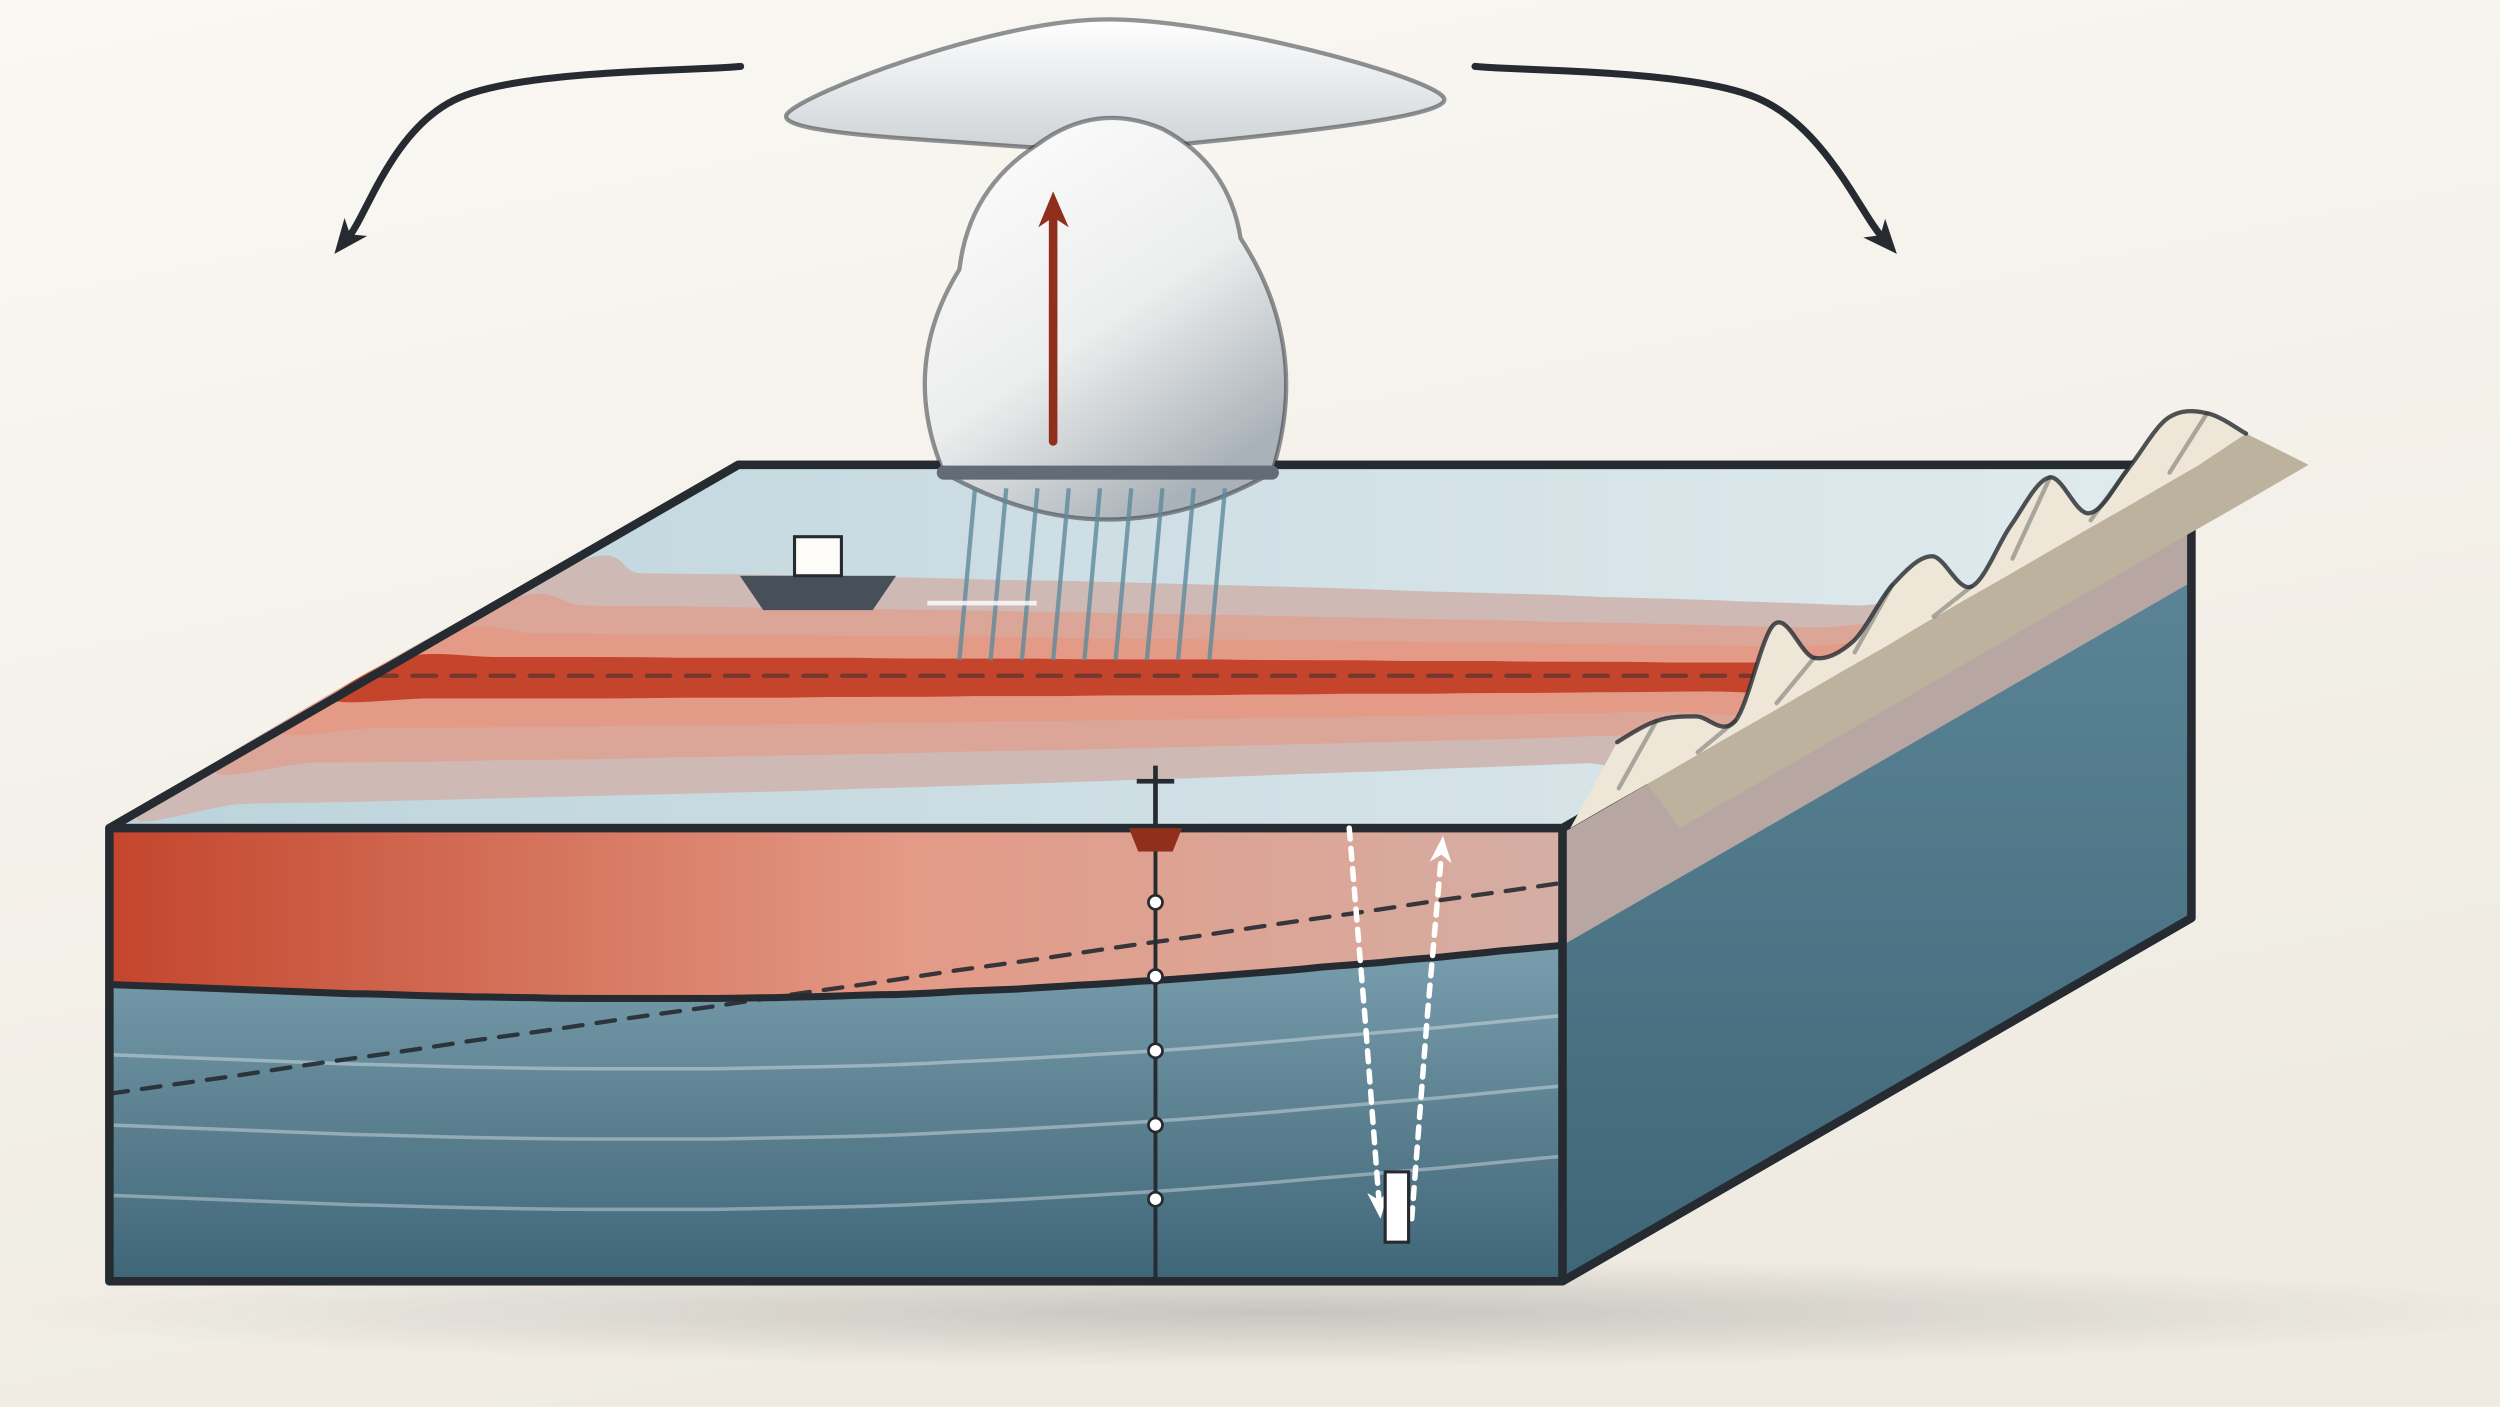
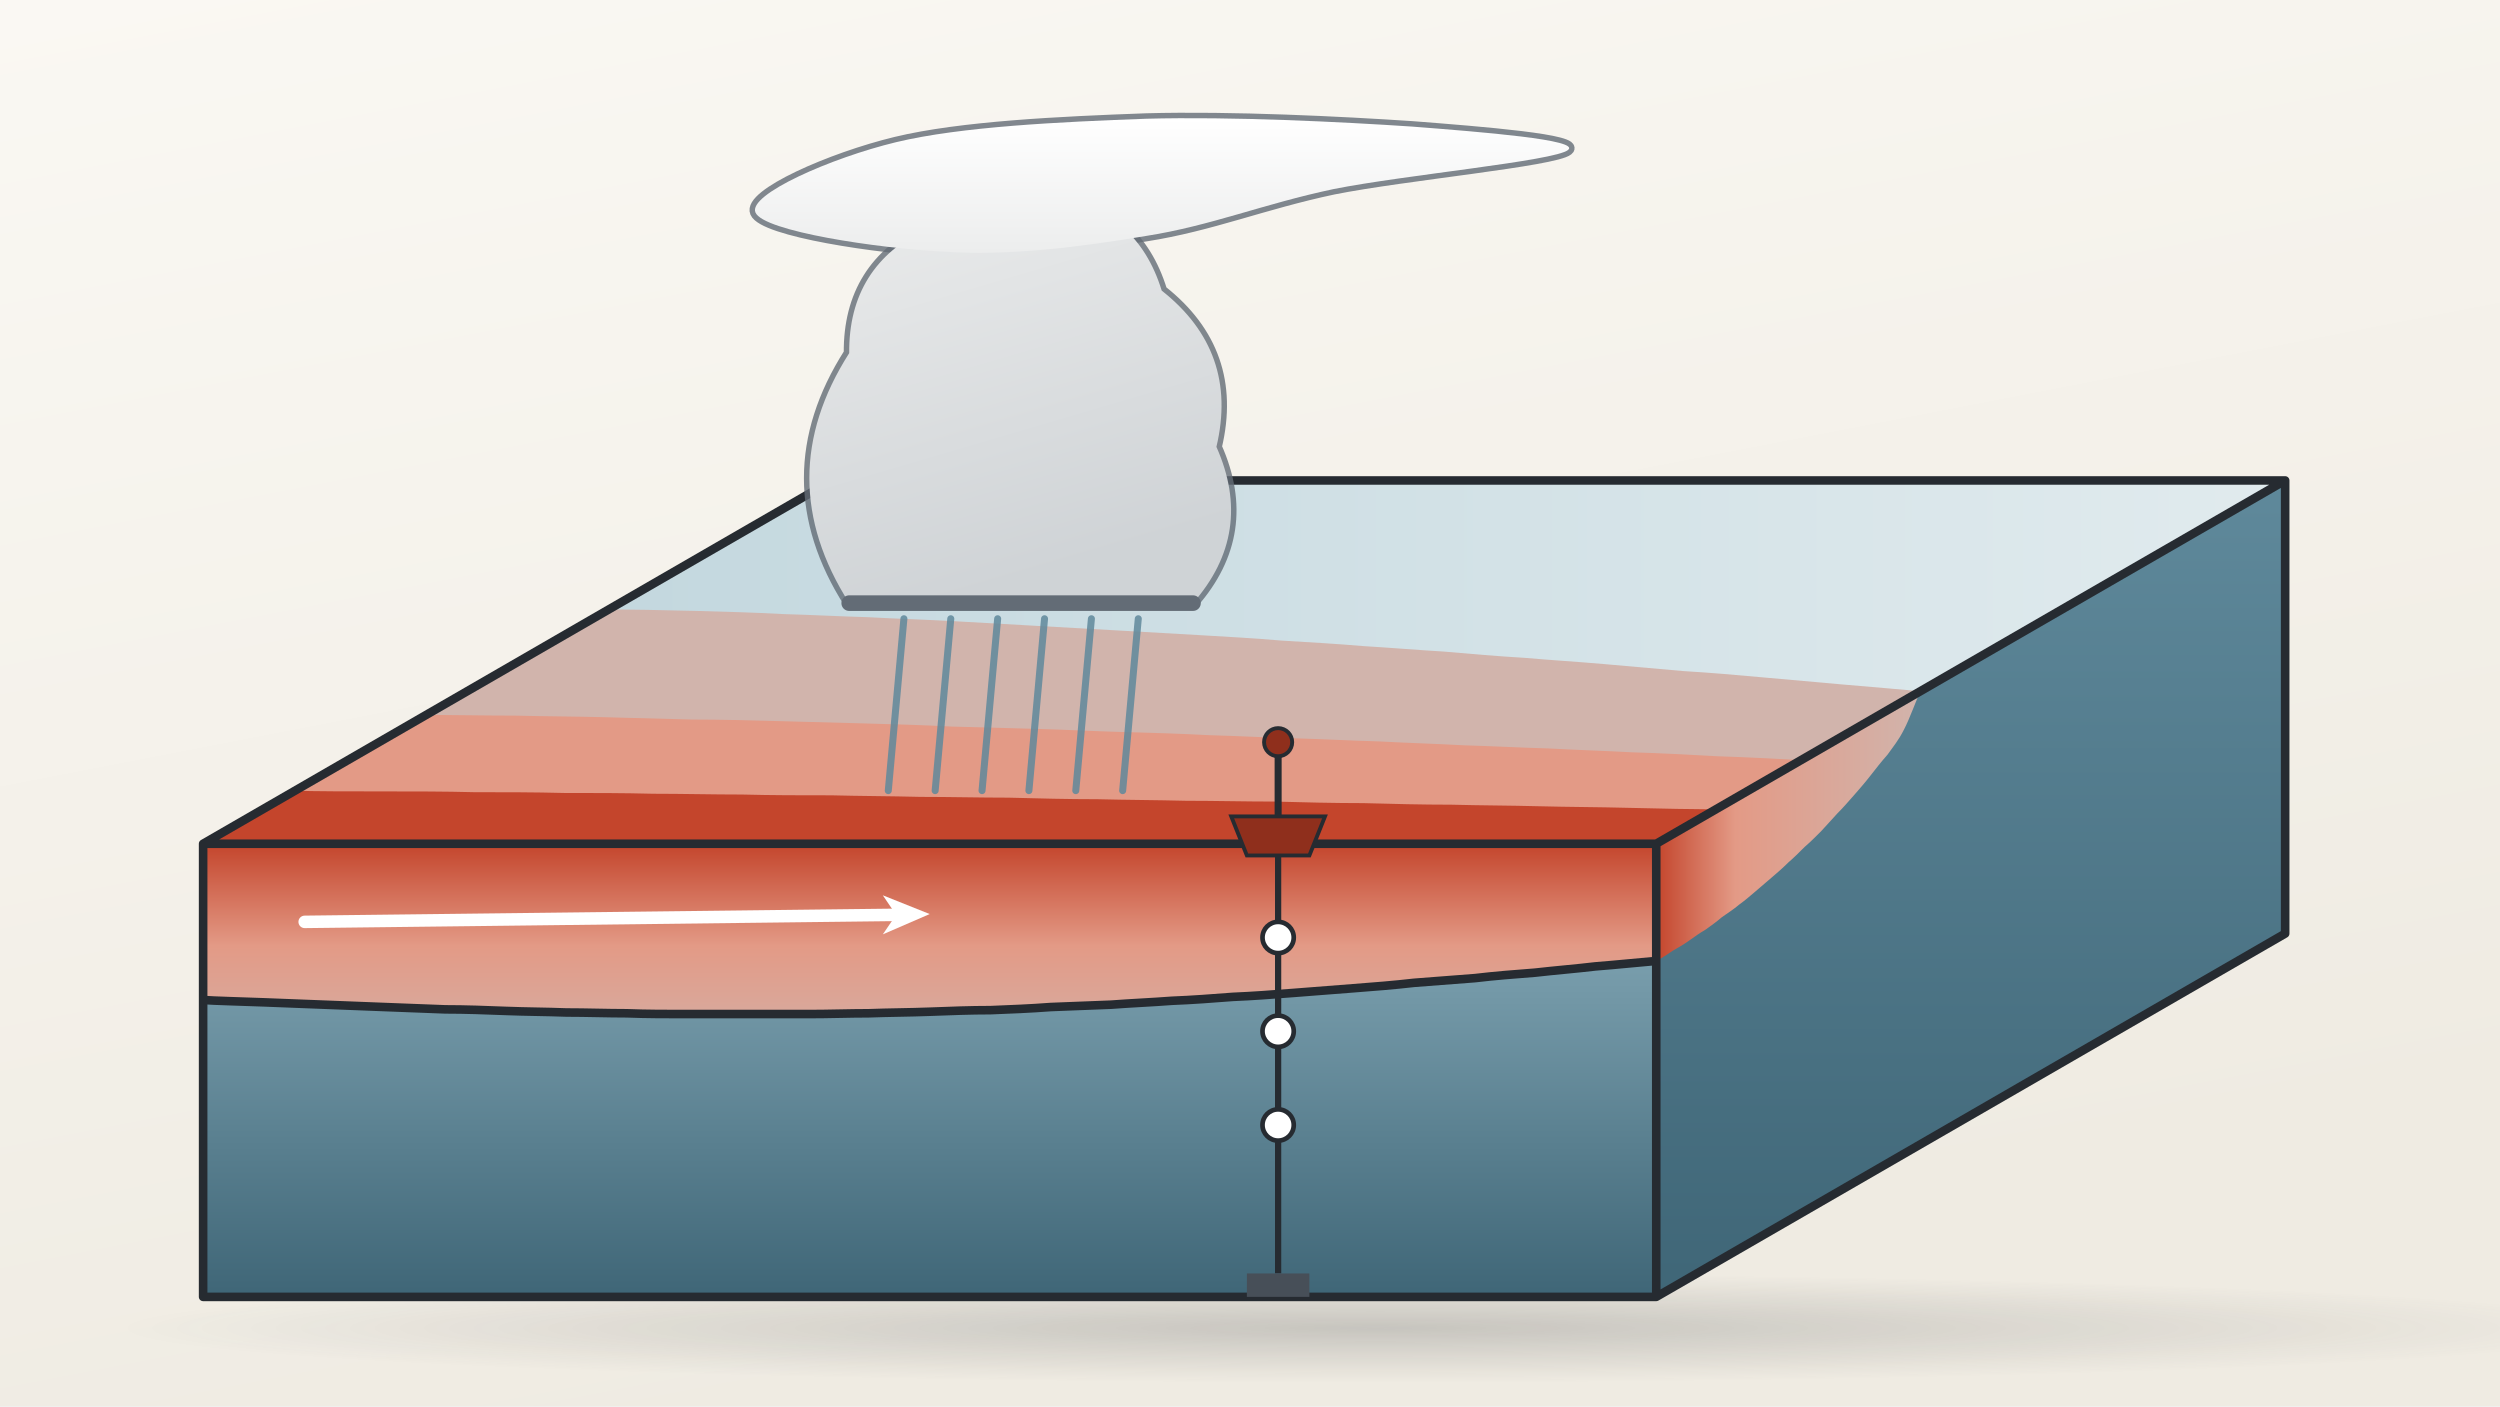
<svg xmlns="http://www.w3.org/2000/svg" viewBox="0 0 320 180">
  <style>.o{fill:none;stroke:#262b31;stroke-width:1.1;stroke-linejoin:round;stroke-linecap:round}.h{fill:none;stroke:#262b31;stroke-opacity:.5;stroke-width:0.55;stroke-linejoin:round;stroke-linecap:round}.hw{fill:none;stroke:#fff;stroke-opacity:.7;stroke-width:0.55;stroke-linejoin:round;stroke-linecap:round}.an{fill:none;stroke:#262b31;stroke-width:0.8;stroke-linecap:round;stroke-linejoin:round}.ah{fill:#262b31}</style>
  <defs>
    <radialGradient id="r1" cx="0.5" cy="0.5" r="0.5">
      <stop offset="0" stop-color="#262b31" stop-opacity="0.2" />
      <stop offset="1" stop-color="#262b31" stop-opacity="0" />
    </radialGradient>
    <linearGradient id="l2" x1="0" y1="0" x2="0" y2="1">
      <stop offset="0" stop-color="#8db1bf" />
      <stop offset="1" stop-color="#3f6677" />
    </linearGradient>
-     <linearGradient id="l3" x1="0" y1="0" x2="1" y2="0">
+     <linearGradient id="l3" x1="0" y1="0" x2="0" y2="1">
      <stop offset="0" stop-color="#c4452c" />
-       <stop offset="0.55" stop-color="#e39a86" />
-       <stop offset="1" stop-color="#d5aea4" />
+       <stop offset="0.6" stop-color="#e39a86" />
+       <stop offset="1" stop-color="#d9a89b" />
    </linearGradient>
    <linearGradient id="l4" x1="0" y1="0" x2="0" y2="1">
      <stop offset="0" stop-color="#5f899b" />
      <stop offset="1" stop-color="#3f6677" />
    </linearGradient>
    <linearGradient id="l5" x1="0" y1="0" x2="1" y2="0">
+       <stop offset="0" stop-color="#c4452c" />
+       <stop offset="0.3" stop-color="#e39a86" />
+       <stop offset="1" stop-color="#d1b4ac" />
+     </linearGradient>
+     <linearGradient id="l6" x1="0" y1="0" x2="1" y2="0">
      <stop offset="0" stop-color="#bcd3db" />
      <stop offset="1" stop-color="#e1ebee" />
    </linearGradient>
-     <linearGradient id="l6" x1="0" y1="0" x2="0" y2="1">
-       <stop offset="0" stop-color="#fff" />
+     <linearGradient id="l7" x1="0" y1="0" x2="0.3" y2="1">
+       <stop offset="0" stop-color="#eceded" />
      <stop offset="1" stop-color="#cfd3d6" />
    </linearGradient>
-     <linearGradient id="l7" x1="0" y1="0" x2="0.6" y2="1">
+     <linearGradient id="l8" x1="0" y1="0" x2="0" y2="1">
      <stop offset="0" stop-color="#fff" />
-       <stop offset="0.6" stop-color="#eceded" />
-       <stop offset="1" stop-color="#aab2b9" />
+       <stop offset="1" stop-color="#eceded" />
    </linearGradient>
-     <linearGradient id="l8" x1="0" y1="0" x2="0.35" y2="1">
+     <linearGradient id="l9" x1="0" y1="0" x2="0.35" y2="1">
      <stop offset="0" stop-color="#faf8f3" />
      <stop offset="1" stop-color="#efebe2" />
    </linearGradient>
  </defs>
-   <rect width="320" height="180" fill="url(#l8)" />
-   <ellipse cx="164" cy="168" rx="160" ry="7" fill="url(#r1)" />
-   <path d="M14 106l186 0 0 58-186 0Z" fill="url(#l2)" />
-   <path d="M14 106l186 0 0 15-7.8 .7-7.7 .8-7.7 .7-7.8 .6-7.8 .7-7.7 .6-7.7 .5-7.8 .5-7.8 .5-7.7 .3-7.7 .4-7.8 .2-7.8 .2-7.7 .1-7.7 0-7.8 0-7.8-.1-7.7-.1-7.7-.2-7.8-.2-7.8-.3-7.7-.3-7.7-.3-7.8-.3Z" fill="url(#l3)" />
-   <path d="M14 135c2.6 .1 10.3 .4 15.5 .6 5.2 .2 10.3 .4 15.5 .6 5.2 .1 10.3 .3 15.5 .4 5.2 .1 10.3 .2 15.5 .2 5.2 0 10.3 0 15.5 0 5.2-.1 10.3-.2 15.5-.3 5.2-.1 10.3-.3 15.5-.6 5.2-.2 10.3-.5 15.5-.8 5.2-.3 10.3-.6 15.5-1 5.2-.4 10.3-.8 15.5-1.3 5.2-.4 10.3-.9 15.5-1.3 5.2-.5 12.9-1.3 15.5-1.5" stroke="#fff" stroke-width="0.45" stroke-opacity="0.35" fill="none" />
-   <path d="M14 144c2.6 .1 10.3 .4 15.5 .6 5.2 .2 10.3 .4 15.5 .6 5.2 .1 10.3 .3 15.5 .4 5.2 .1 10.3 .2 15.5 .2 5.2 0 10.3 0 15.5 0 5.2-.1 10.3-.2 15.5-.3 5.2-.1 10.3-.3 15.5-.6 5.2-.2 10.3-.5 15.5-.8 5.2-.3 10.3-.6 15.5-1 5.2-.4 10.3-.8 15.5-1.3 5.2-.4 10.3-.9 15.5-1.3 5.2-.5 12.9-1.3 15.5-1.5" stroke="#fff" stroke-width="0.45" stroke-opacity="0.35" fill="none" />
-   <path d="M14 153c2.6 .1 10.3 .4 15.5 .6 5.2 .2 10.3 .4 15.5 .6 5.2 .1 10.3 .3 15.5 .4 5.2 .1 10.3 .2 15.5 .2 5.2 0 10.3 0 15.5 0 5.2-.1 10.3-.2 15.5-.3 5.2-.1 10.3-.3 15.5-.6 5.2-.2 10.3-.5 15.5-.8 5.2-.3 10.3-.6 15.5-1 5.2-.4 10.3-.8 15.5-1.3 5.2-.4 10.3-.9 15.5-1.3 5.2-.5 12.9-1.3 15.5-1.5" stroke="#fff" stroke-width="0.45" stroke-opacity="0.35" fill="none" />
-   <path d="M14 126c1.3 .1 5.2 .2 7.8 .3 2.5 .1 5.1 .2 7.7 .3 2.6 .1 5.2 .2 7.7 .3 2.6 .1 5.2 .2 7.8 .3 2.6 0 5.2 .1 7.8 .2 2.5 .1 5.1 .1 7.7 .2 2.6 0 5.2 .1 7.7 .1 2.6 .1 5.2 .1 7.8 .1 2.6 0 5.2 0 7.8 0 2.5 0 5.1 0 7.7 0 2.6 0 5.2-.1 7.7-.1 2.6-.1 5.2-.1 7.8-.2 2.6-.1 5.2-.2 7.8-.2 2.5-.1 5.1-.2 7.7-.4 2.6-.1 5.2-.2 7.7-.3 2.6-.2 5.2-.3 7.8-.5 2.6-.1 5.2-.3 7.8-.5 2.5-.1 5.1-.3 7.7-.5 2.6-.2 5.2-.4 7.7-.6 2.6-.2 5.2-.4 7.8-.7 2.6-.2 5.2-.4 7.8-.6 2.5-.3 5.1-.5 7.7-.7 2.6-.3 5.2-.5 7.7-.8 2.6-.2 6.5-.6 7.8-.7" stroke="#262b31" stroke-width="0.9" fill="none" />
-   <path d="M14 140c2.6-.4 10.3-1.5 15.5-2.2 5.2-.8 10.3-1.6 15.5-2.3 5.2-.7 10.3-1.5 15.5-2.3 5.2-.7 10.3-1.4 15.5-2.2 5.2-.8 10.3-1.5 15.5-2.2 5.2-.8 10.3-1.6 15.5-2.3 5.2-.7 10.3-1.5 15.5-2.3 5.2-.7 10.3-1.4 15.5-2.2 5.2-.8 10.3-1.5 15.5-2.2 5.2-.8 10.3-1.6 15.5-2.3 5.2-.7 10.3-1.5 15.5-2.3 5.2-.7 12.9-1.8 15.5-2.2" class="h" style="stroke-dasharray:2.4 1.8;stroke-opacity:0.9" />
-   <path d="M200 106l80.5-46.5 0 58-80.5 46.5Z" fill="url(#l4)" />
-   <path d="M200 106l80.5-46.5 0 15-80.5 46.5Z" fill="#b8a6a2" />
-   <path d="M14 106l80.5-46.5 186 0-80.5 46.5Z" fill="url(#l5)" />
-   <path d="M19.2 103c-6.6 4.9 7.9-.1 11.9-.1 3.9-.1 7.9-.2 11.9-.2 4-.1 8.1-.2 12.1-.3 4-.1 8-.2 12.1-.3 4-.1 8.1-.2 12.1-.3 4.1-.1 8.2-.2 12.2-.3 4.1-.1 8.2-.2 12.3-.3 4.1-.2 8.1-.3 12.2-.4 4.1-.1 8.2-.3 12.3-.4 4.1-.1 8.3-.3 12.4-.4 4.1-.2 8.2-.3 12.3-.4 4.2-.2 8.3-.3 12.4-.5 4.2-.1 8.3-.3 12.5-.4 4.1-.2 8.2-.4 12.4-.5 4.1-.2 8.3-.3 12.5-.5 4.1-.2 4.8 2.8 12.5-.5 7.6-3.3 29.6-16 33.4-19.3 3.7-3.3-7.3-.3-10.9-.4-3.7-.1-7.3-.3-11-.4-3.7-.1-7.3-.3-11-.4-3.6-.1-7.3-.2-11-.3-3.6-.2-7.3-.3-11-.4-3.6-.1-7.3-.2-11-.3-3.7-.1-7.4-.3-11.1-.4-3.7-.1-7.3-.2-11-.3-3.7-.1-7.4-.2-11.2-.3-3.7-.1-7.4-.2-11.1-.3-3.7-.1-7.4-.1-11.2-.2-3.7-.1-7.4-.2-11.2-.3-3.7 0-7.4-.1-11.2-.2-3.8-.1-7.5-.1-11.3-.2-3.8 0-7.5-.1-11.3-.1-3.9-.1-1-5.1-11.5-.1-10.5 4.9-44.9 24.7-51.5 29.7Z" fill="#ceb9b5" />
-   <path d="M28.3 97.7c-3.8 3.4 7.9 0 11.8-.1 3.9 0 7.9 0 11.9-.1 3.9 0 7.9-.1 11.9-.2 3.9 0 7.9-.1 11.9-.1 4-.1 8-.2 12-.3 4 0 8-.1 12-.2 4-.1 8-.1 12.1-.2 4-.1 8-.2 12-.3 4.1-.1 8.1-.1 12.1-.2 4-.1 8.1-.2 12.1-.3 4.1-.1 8.1-.2 12.2-.3 4-.1 8-.2 12.1-.3 4.1-.1 8.1-.2 12.2-.3 4-.1 8.1-.2 12.1-.3 4.1-.2 8.2-.3 12.2-.4 4.1-.1 6.4 1.9 12.3-.3 5.8-2.3 20.8-10.9 22.8-13.2 1.9-2.2-7.5-.2-11.2-.3-3.7 0-7.4-.1-11.2-.2-3.7-.1-7.4-.2-11.1-.3-3.8-.1-7.5-.1-11.2-.2-3.8-.1-7.5-.2-11.2-.3-3.8 0-7.5-.1-11.3-.2-3.7-.1-7.4-.1-11.2-.2-3.7-.1-7.5-.2-11.3-.2-3.7-.1-7.5-.2-11.2-.2-3.8-.1-7.5-.2-11.3-.2-3.8-.1-7.6-.2-11.3-.2-3.8-.1-7.6-.1-11.4-.2-3.8 0-7.5-.1-11.3-.1-3.8-.1-7.6-.1-11.4-.2-3.8 0-7.6 0-11.5-.1-3.8 0-3.7-3.4-11.5 0-7.7 3.3-31.2 16.9-35.1 20.2Z" fill="#dba597" />
-   <path d="M36.1 93.2c-1.5 2 7.8 0 11.7 0 4-.1 7.9-.1 11.8-.1 3.9 0 7.9-.1 11.8-.1 3.9 0 7.9-.1 11.8-.1 4-.1 7.9-.1 11.9-.1 3.9-.1 7.9-.1 11.8-.2 4 0 7.9-.1 11.9-.1 4-.1 7.9-.1 11.9-.2 4 0 7.9-.1 11.9-.1 4-.1 7.9-.1 11.9-.2 4-.1 8-.1 11.9-.2 4 0 8-.1 12-.2 4 0 7.9-.1 11.9-.1 4-.1 8-.2 12-.2 4-.1 8-.2 11.9-.2 4-.1 7.8 1.1 12-.2 4.3-1.4 13.3-6.6 13.7-7.9 .4-1.4-7.6-.1-11.3-.2-3.8-.1-7.6-.1-11.4-.2-3.8 0-7.6-.1-11.3-.1-3.8-.1-7.6-.1-11.4-.2-3.8 0-7.6-.1-11.4-.1-3.8-.1-7.6-.1-11.4-.2-3.8 0-7.6 0-11.4-.1-3.8 0-7.6-.1-11.4-.1-3.8-.1-7.6-.1-11.4-.1-3.8-.1-7.6-.1-11.4-.2-3.8 0-7.6 0-11.4-.1-3.9 0-7.7 0-11.5-.1-3.8 0-7.6 0-11.5 0-3.8-.1-7.6-.1-11.4-.1-3.9-.1-7.7-.1-11.6-.1-3.8 0-6.1-2-11.5 0-5.5 2-19.5 10.1-21.1 12.1Z" fill="#e39a86" />
-   <path d="M42.6 89.5c.4 .9 7.8 0 11.7-.1 3.9 0 7.8 0 11.7 0 3.9 0 7.8 0 11.7 0 3.9 0 7.8-.1 11.7-.1 3.9 0 7.8 0 11.7 0 3.9-.1 7.8-.1 11.7-.1 4 0 7.9 0 11.8-.1 3.9 0 7.8 0 11.7 0 3.9-.1 7.9-.1 11.8-.1 3.9 0 7.8 0 11.7-.1 3.9 0 7.9 0 11.8-.1 3.9 0 7.8 0 11.7 0 4-.1 7.9-.1 11.8-.1 3.9 0 7.9-.1 11.8-.1 3.9 0 7.8-.1 11.8-.1 3.9 0 8.8 .5 11.7-.1 3-.6 7-2.9 6.1-3.5-.9-.6-7.6 0-11.5-.1-3.8 0-7.6 0-11.5 0-3.8-.1-7.6-.1-11.5-.1-3.8 0-7.7 0-11.5-.1-3.8 0-7.7 0-11.5 0-3.8-.1-7.7-.1-11.5-.1-3.9 0-7.7 0-11.5-.1-3.9 0-7.7 0-11.6 0-3.8 0-7.7 0-11.5-.1-3.8 0-7.7 0-11.5 0-3.9 0-7.7 0-11.6-.1-3.8 0-7.7 0-11.5 0-3.9 0-7.7 0-11.6 0-3.8-.1-7.7-.1-11.5-.1-3.9 0-7.8 0-11.6 0-3.9 0-8.1-.9-11.6 0-3.5 .9-9.8 4.5-9.4 5.4Z" fill="#c4452c" />
-   <path d="M47.8 86.5l186 0" class="h" style="stroke-dasharray:3 2;stroke-opacity:0.5" />
-   <path d="M14 106l186 0 0 58-186 0ZM14 106l80.5-46.5 186 0-80.5 46.5ZM280.5 59.5l0 58-80.5 46.5" class="o" />
-   <path d="M207 95c.8-.5 3.4-2.2 5-2.7 1.7-.6 3.4-.6 5.1-.6 1.6 0 3.3 2.5 5 .6 1.7-2 3.4-11.1 5-12.4 1.7-1.4 3.4 3.9 5.1 4.3 1.6 .3 3.3-.6 5-2.1 1.7-1.6 3.4-5.4 5-7.2 1.7-1.8 3.4-3.7 5.1-3.7 1.6 0 3.3 4.5 5 3.9 1.7-.7 3.4-5.4 5-7.7 1.7-2.4 3.4-6 5.1-6.3 1.6-.2 3.3 4.8 5 4.6 1.7-.2 3.4-3.7 5-5.7 1.7-2.1 3.4-5.3 5.1-6.5 1.7-1.1 3.3-1 5-.6 1.7 .3 4.2 2.2 5 2.6L295.5 59.5L290.5 62.4L285.5 65.3L280.4 68.2L275.4 71.1L270.4 74L265.3 76.9L260.3 79.8L255.3 82.8L250.2 85.7L245.2 88.6L240.2 91.5L235.1 94.4L230.1 97.3L225.1 100.2L220 103.1L215 106Z" fill="#bcb29e" />
-   <path d="M207 95c.8-.5 3.4-2.2 5-2.7 1.7-.6 3.4-.6 5.1-.6 1.6 0 3.3 2.5 5 .6 1.7-2 3.4-11.1 5-12.4 1.7-1.4 3.4 3.9 5.1 4.3 1.6 .3 3.3-.6 5-2.1 1.7-1.6 3.4-5.4 5-7.2 1.7-1.8 3.4-3.7 5.1-3.7 1.6 0 3.3 4.5 5 3.9 1.7-.7 3.4-5.4 5-7.7 1.7-2.4 3.4-6 5.1-6.3 1.6-.2 3.3 4.8 5 4.6 1.7-.2 3.4-3.7 5-5.7 1.7-2.1 3.4-5.3 5.1-6.5 1.7-1.1 3.3-1 5-.6 1.7 .3 4.2 2.2 5 2.6L281.5 59.5L276.5 62.4L271.5 65.3L266.4 68.2L261.4 71.1L256.4 74L251.3 76.9L246.3 79.8L241.3 82.8L236.2 85.7L231.2 88.6L226.2 91.5L221.1 94.4L216.1 97.3L211.1 100.2L206 103.1L201 106Z" fill="#eee6d6" />
-   <path d="M207 95c.8-.5 3.4-2.2 5-2.7 1.7-.6 3.4-.6 5.1-.6 1.6 0 3.3 2.5 5 .6 1.7-2 3.4-11.1 5-12.4 1.7-1.4 3.4 3.9 5.1 4.3 1.6 .3 3.3-.6 5-2.1 1.7-1.6 3.4-5.4 5-7.2 1.7-1.8 3.4-3.7 5.1-3.7 1.6 0 3.3 4.5 5 3.9 1.7-.7 3.4-5.4 5-7.7 1.7-2.4 3.4-6 5.1-6.3 1.6-.2 3.3 4.8 5 4.6 1.7-.2 3.4-3.7 5-5.7 1.7-2.1 3.4-5.3 5.1-6.5 1.7-1.1 3.3-1 5-.6 1.7 .3 4.2 2.2 5 2.6" class="h" style="stroke-opacity:0.8" />
-   <path d="M212 92.3l-4.8 8.6M222.1 92.3l-4.8 4M232.2 84.2l-4.8 5.8M242.2 74.9l-4.8 8.6M252.3 75.1l-4.8 3.8M262.4 61.1l-4.8 10.4M272.4 60l-4.8 6.6M282.5 52.9l-4.8 7.6" class="h" style="stroke-opacity:0.35" />
-   <path d="M100.8 14.5c2.4-2.7 26-11.7 40-12 14-.4 42.4 7.3 44 10 1.7 2.6-24.3 5-34 6-9.6 1-15.6 .6-24 0-8.3-.7-28.3-1.4-26-4Z" fill="url(#l6)" />
-   <path d="M100.8 14.5c2.4-2.7 26-11.7 40-12 14-.4 42.4 7.3 44 10 1.7 2.6-24.3 5-34 6-9.6 1-15.6 .6-24 0-8.3-.7-28.3-1.4-26-4Z" class="h" style="stroke-opacity:0.5" />
-   <path d="M120.8 60.5Q115.1 46.9 122.8 34.5Q124 24.1 132.8 18.5Q140.3 12.9 148.8 16.5Q157.3 21 158.8 30.5Q167.9 44.5 162.8 60.5Q141.8 72.5 120.8 60.5Z" fill="url(#l7)" />
-   <path d="M120.8 60.5Q115.1 46.9 122.8 34.5Q124 24.1 132.8 18.5Q140.3 12.9 148.8 16.5Q157.3 21 158.8 30.5Q167.9 44.5 162.8 60.5Q141.8 72.5 120.8 60.5Z" class="h" style="stroke-opacity:0.5" />
-   <path d="M120.8 60.5h42" stroke="#636c76" stroke-width="1.8" stroke-linecap="round" />
-   <path d="M124.8 62.5l-2 22M128.8 62.5l-2 22M132.8 62.5l-2 22M136.8 62.5l-2 22M140.8 62.5l-2 22M144.8 62.5l-2 22M148.8 62.5l-2 22M152.8 62.5l-2 22M156.8 62.5l-2 22" stroke="#5f899b" stroke-width="0.55" stroke-opacity="0.8" fill="none" />
-   <path d="M134.8 56.5l0-28.8" fill="none" stroke="#8f2f1c" stroke-width="1.1" stroke-linecap="round" stroke-linejoin="round" />
-   <path d="M134.8 24.5l2 4.6-2-1.3-1.9 1.3Z" fill="#8f2f1c" />
-   <path d="M188.8 8.5c6 .6 27.4 .4 36 4 8.7 3.6 13.3 14.7 16 17.7" fill="none" stroke="#262b31" stroke-width="0.9" stroke-linecap="round" stroke-linejoin="round" />
-   <path d="M242.8 32.5l-4.3-2.1 2.2-.3 .6-2.1Z" fill="#262b31" />
-   <path d="M94.8 8.5c-6 .6-27.6 .4-36 4-8.3 3.6-11.7 14.6-14 17.6" fill="none" stroke="#262b31" stroke-width="0.9" stroke-linecap="round" stroke-linejoin="round" />
-   <path d="M42.8 32.5l1.3-4.6 .7 2.1 2.2 .2Z" fill="#262b31" />
-   <path d="M94.7 73.7h20l-3 4.4h-14Z" fill="#474f58" />
-   <path d="M101.7 73.7v-5h6v5Z" fill="#fdfcf9" stroke="#262b31" stroke-width="0.4" />
-   <path d="M118.7 77.2h14" stroke="#fff" stroke-width="0.6" stroke-opacity="0.8" />
-   <path d="M147.9 106l0 58" stroke="#262b31" stroke-width="0.5" fill="none" />
-   <circle cx="147.9" cy="115.5" r="0.9" fill="#fff" stroke="#262b31" stroke-width="0.35" />
-   <circle cx="147.9" cy="125" r="0.9" fill="#fff" stroke="#262b31" stroke-width="0.35" />
-   <circle cx="147.9" cy="134.5" r="0.9" fill="#fff" stroke="#262b31" stroke-width="0.35" />
-   <circle cx="147.9" cy="144" r="0.9" fill="#fff" stroke="#262b31" stroke-width="0.35" />
-   <circle cx="147.9" cy="153.5" r="0.9" fill="#fff" stroke="#262b31" stroke-width="0.35" />
-   <path d="M144.5 106h6.8l-1.2 3h-4.4Z" fill="#8f2f1c" />
-   <path d="M147.9 106v-8m-2.4 2h4.8" stroke="#262b31" stroke-width="0.6" fill="none" />
-   <path d="M172.7 106l2 24 1.8 23.6" fill="none" stroke="#fff" stroke-width="0.7" stroke-linecap="round" stroke-linejoin="round" stroke-dasharray="1.4 1.2" />
-   <path d="M176.7 156l-1.7-3.3 1.5 .9 1.3-1.1Z" fill="#fff" />
-   <path d="M180.7 156l2-26 1.8-20.6" fill="none" stroke="#fff" stroke-width="0.7" stroke-linecap="round" stroke-linejoin="round" stroke-dasharray="1.4 1.2" />
-   <path d="M184.7 107l1.1 3.5-1.3-1.1-1.5 .9Z" fill="#fff" />
-   <path d="M177.3 150h3v9h-3Z" fill="#fff" stroke="#262b31" stroke-width="0.4" />
+   <rect width="320" height="180" fill="url(#l9)" />
+   <ellipse cx="176" cy="170" rx="160" ry="7" fill="url(#r1)" />
+   <path d="M26 108l186 0 0 58-186 0Z" fill="url(#l2)" />
+   <path d="M26 108l186 0 0 15-7.8 .7-7.7 .8-7.7 .7-7.8 .6-7.8 .7-7.7 .6-7.7 .5-7.8 .5-7.8 .5-7.7 .3-7.7 .4-7.8 .2-7.8 .2-7.7 .1-7.7 0-7.8 0-7.8-.1-7.7-.1-7.7-.2-7.8-.2-7.8-.3-7.7-.3-7.7-.3-7.8-.3Z" fill="url(#l3)" />
+   <path d="M26 128c1.3 .1 5.2 .2 7.8 .3 2.5 .1 5.1 .2 7.7 .3 2.6 .1 5.2 .2 7.7 .3 2.6 .1 5.2 .2 7.8 .3 2.6 0 5.2 .1 7.8 .2 2.5 .1 5.1 .1 7.7 .2 2.6 0 5.2 .1 7.7 .1 2.6 .1 5.2 .1 7.8 .1 2.6 0 5.2 0 7.8 0 2.5 0 5.1 0 7.7 0 2.6 0 5.2-.1 7.7-.1 2.6-.1 5.2-.1 7.8-.2 2.6-.1 5.2-.2 7.8-.2 2.5-.1 5.1-.2 7.7-.4 2.6-.1 5.2-.2 7.7-.3 2.6-.2 5.2-.3 7.8-.5 2.6-.1 5.2-.3 7.8-.5 2.5-.1 5.1-.3 7.7-.5 2.6-.2 5.2-.4 7.7-.6 2.6-.2 5.2-.4 7.8-.7 2.6-.2 5.2-.4 7.8-.6 2.5-.3 5.1-.5 7.7-.7 2.6-.3 5.2-.5 7.7-.8 2.6-.2 6.5-.6 7.8-.7" stroke="#262b31" stroke-width="1.1" fill="none" />
+   <path d="M39 118l75.8-.9" fill="none" stroke="#fff" stroke-width="1.6" stroke-linecap="round" stroke-linejoin="round" />
+   <path d="M119 117l-6 2.6 1.7-2.5-1.7-2.5Z" fill="#fff" />
+   <path d="M212 108l80.5-46.5 0 58-80.5 46.5Z" fill="url(#l4)" />
+   <path d="M212 108l0 15c.4-.2 1.4-.8 2.1-1.3 .7-.4 1.4-.8 2.1-1.3 .7-.5 1.4-1 2.1-1.4 .7-.5 1.4-1 2.1-1.6 .7-.5 1.5-1 2.2-1.6 .7-.5 1.4-1.1 2.1-1.7 .7-.6 1.4-1.2 2.1-1.8 .7-.6 1.4-1.2 2.1-1.9 .7-.6 1.4-1.3 2.1-2 .7-.6 1.4-1.3 2.1-2 .7-.8 1.4-1.5 2.1-2.3 .7-.7 1.4-1.5 2.1-2.3 .7-.8 1.4-1.6 2.1-2.5 .7-.9 1.4-1.8 2.2-2.7 .7-1 1.4-1.8 2.1-3.2 .7-1.3 1.7-4.1 2.1-4.9Z" fill="url(#l5)" />
+   <path d="M26 108l80.5-46.5 186 0-80.5 46.5Z" fill="url(#l6)" />
+   <path d="M245.8 88.5c-1.7-.2-6.7-.6-10.1-.9-3.3-.3-6.7-.6-10.1-.9-3.3-.3-6.7-.6-10.1-.8-3.4-.3-6.8-.6-10.2-.9-3.4-.3-6.8-.5-10.2-.8-3.4-.2-6.9-.5-10.3-.8-3.4-.2-6.9-.5-10.3-.7-3.5-.3-7-.5-10.4-.7-3.5-.3-7-.5-10.5-.7-3.5-.2-7-.4-10.5-.6-3.5-.2-7-.4-10.6-.6-3.5-.2-7.1-.4-10.6-.6-3.6-.2-7.2-.3-10.8-.5-3.6-.1-7.2-.3-10.9-.4-3.6-.2-7.3-.3-11-.4-3.7-.1-9.4-.2-11.2-.2L26 108L212 108Z" fill="#d1b4ac" />
+   <path d="M230.6 97.3c-1.8-.1-7.2-.4-10.8-.5-3.6-.2-7.2-.4-10.8-.5-3.6-.2-7.2-.3-10.8-.5-3.6-.1-7.2-.3-10.8-.4-3.6-.2-7.2-.3-10.9-.5-3.6-.1-7.2-.3-10.9-.4-3.6-.1-7.2-.3-10.9-.4-3.6-.2-7.3-.3-10.9-.4-3.7-.1-7.3-.3-11-.4-3.7-.1-7.3-.2-11-.3-3.7-.2-7.4-.3-11.1-.4-3.7-.1-7.3-.2-11.1-.3-3.7-.1-7.4-.2-11.1-.2-3.7-.1-7.5-.2-11.2-.3-3.8-.1-7.5-.1-11.3-.2-3.8 0-9.5-.1-11.4-.1L26 108L212 108Z" fill="#e39a86" />
+   <path d="M219.6 103.6c-1.9 0-7.5-.1-11.3-.2-3.7-.1-7.5-.1-11.3-.2-3.7-.1-7.5-.1-11.2-.2-3.8 0-7.6-.1-11.3-.2-3.8 0-7.6-.1-11.4-.2-3.7 0-7.5-.1-11.3-.1-3.8-.1-7.5-.1-11.3-.2-3.8 0-7.6-.1-11.4-.2-3.7 0-7.5-.1-11.3-.1-3.8-.1-7.6-.1-11.4-.2-3.8 0-7.6 0-11.4-.1-3.8 0-7.6-.1-11.4-.1-3.8-.1-7.6-.1-11.4-.1-3.8-.1-7.7-.1-11.5-.1-3.8-.1-7.6-.1-11.5-.1-3.8 0-9.6 0-11.5-.1L26 108L212 108Z" fill="#c4452c" />
+   <path d="M26 108l186 0 0 58-186 0ZM26 108l80.5-46.5 186 0-80.5 46.5ZM292.5 61.5l0 58-80.5 46.5" class="o" />
+   <path d="M152.7 77.2Q160.6 68.2 155.7 57.2Q158.6 45 148.7 37.2Q145.5 26.8 134.7 25.2Q125.4 22.1 118.7 29.2Q108.6 34 108.7 45.2Q98.5 61.2 108.7 77.2Z" fill="none" stroke="#636c76" stroke-width="1.4" stroke-opacity="0.8" />
+   <path d="M96.7 27.2c-1-2.3 9.7-7 18-9 8.3-2 21-2.6 32-3 11-.3 25 .4 34 1 9 .7 21.7 1.7 20 3-1.7 1.4-21 3.2-30 5-9 1.9-15.7 4.7-24 6-8.3 1.4-17.7 2.6-26 2-8.3-.4-23-2.6-24-5Z" fill="none" stroke="#636c76" stroke-width="1.4" stroke-opacity="0.8" />
+   <path d="M152.7 77.2Q160.6 68.2 155.7 57.2Q158.6 45 148.7 37.2Q145.5 26.8 134.7 25.2Q125.4 22.1 118.7 29.2Q108.6 34 108.7 45.2Q98.5 61.2 108.7 77.2Z" fill="url(#l7)" />
+   <path d="M96.7 27.2c-1-2.3 9.7-7 18-9 8.3-2 21-2.6 32-3 11-.3 25 .4 34 1 9 .7 21.7 1.7 20 3-1.7 1.4-21 3.2-30 5-9 1.9-15.7 4.7-24 6-8.3 1.4-17.7 2.6-26 2-8.3-.4-23-2.6-24-5Z" fill="url(#l8)" />
+   <path d="M108.7 77.2h44" stroke="#636c76" stroke-width="2" stroke-linecap="round" />
+   <path d="M115.7 79.2l-2 22M121.7 79.2l-2 22M127.7 79.2l-2 22M133.7 79.2l-2 22M139.7 79.2l-2 22M145.7 79.2l-2 22" stroke="#5f899b" stroke-width="0.9" stroke-opacity="0.85" fill="none" stroke-linecap="round" />
+   <path d="M163.6 108l0 55" stroke="#262b31" stroke-width="0.8" fill="none" />
+   <path d="M159.6 166h8v-3h-8Z" fill="#474f58" />
+   <circle cx="163.6" cy="120" r="2" fill="#fff" stroke="#262b31" stroke-width="0.6" />
+   <circle cx="163.6" cy="132" r="2" fill="#fff" stroke="#262b31" stroke-width="0.6" />
+   <circle cx="163.6" cy="144" r="2" fill="#fff" stroke="#262b31" stroke-width="0.6" />
+   <path d="M163.6 105v-9" stroke="#262b31" stroke-width="0.9" fill="none" stroke-linecap="round" />
+   <circle cx="163.6" cy="95" r="1.8" fill="#8f2f1c" stroke="#262b31" stroke-width="0.5" />
+   <path d="M157.6 104.5h12l-2 5h-8Z" fill="#8f2f1c" stroke="#262b31" stroke-width="0.5" />
</svg>
